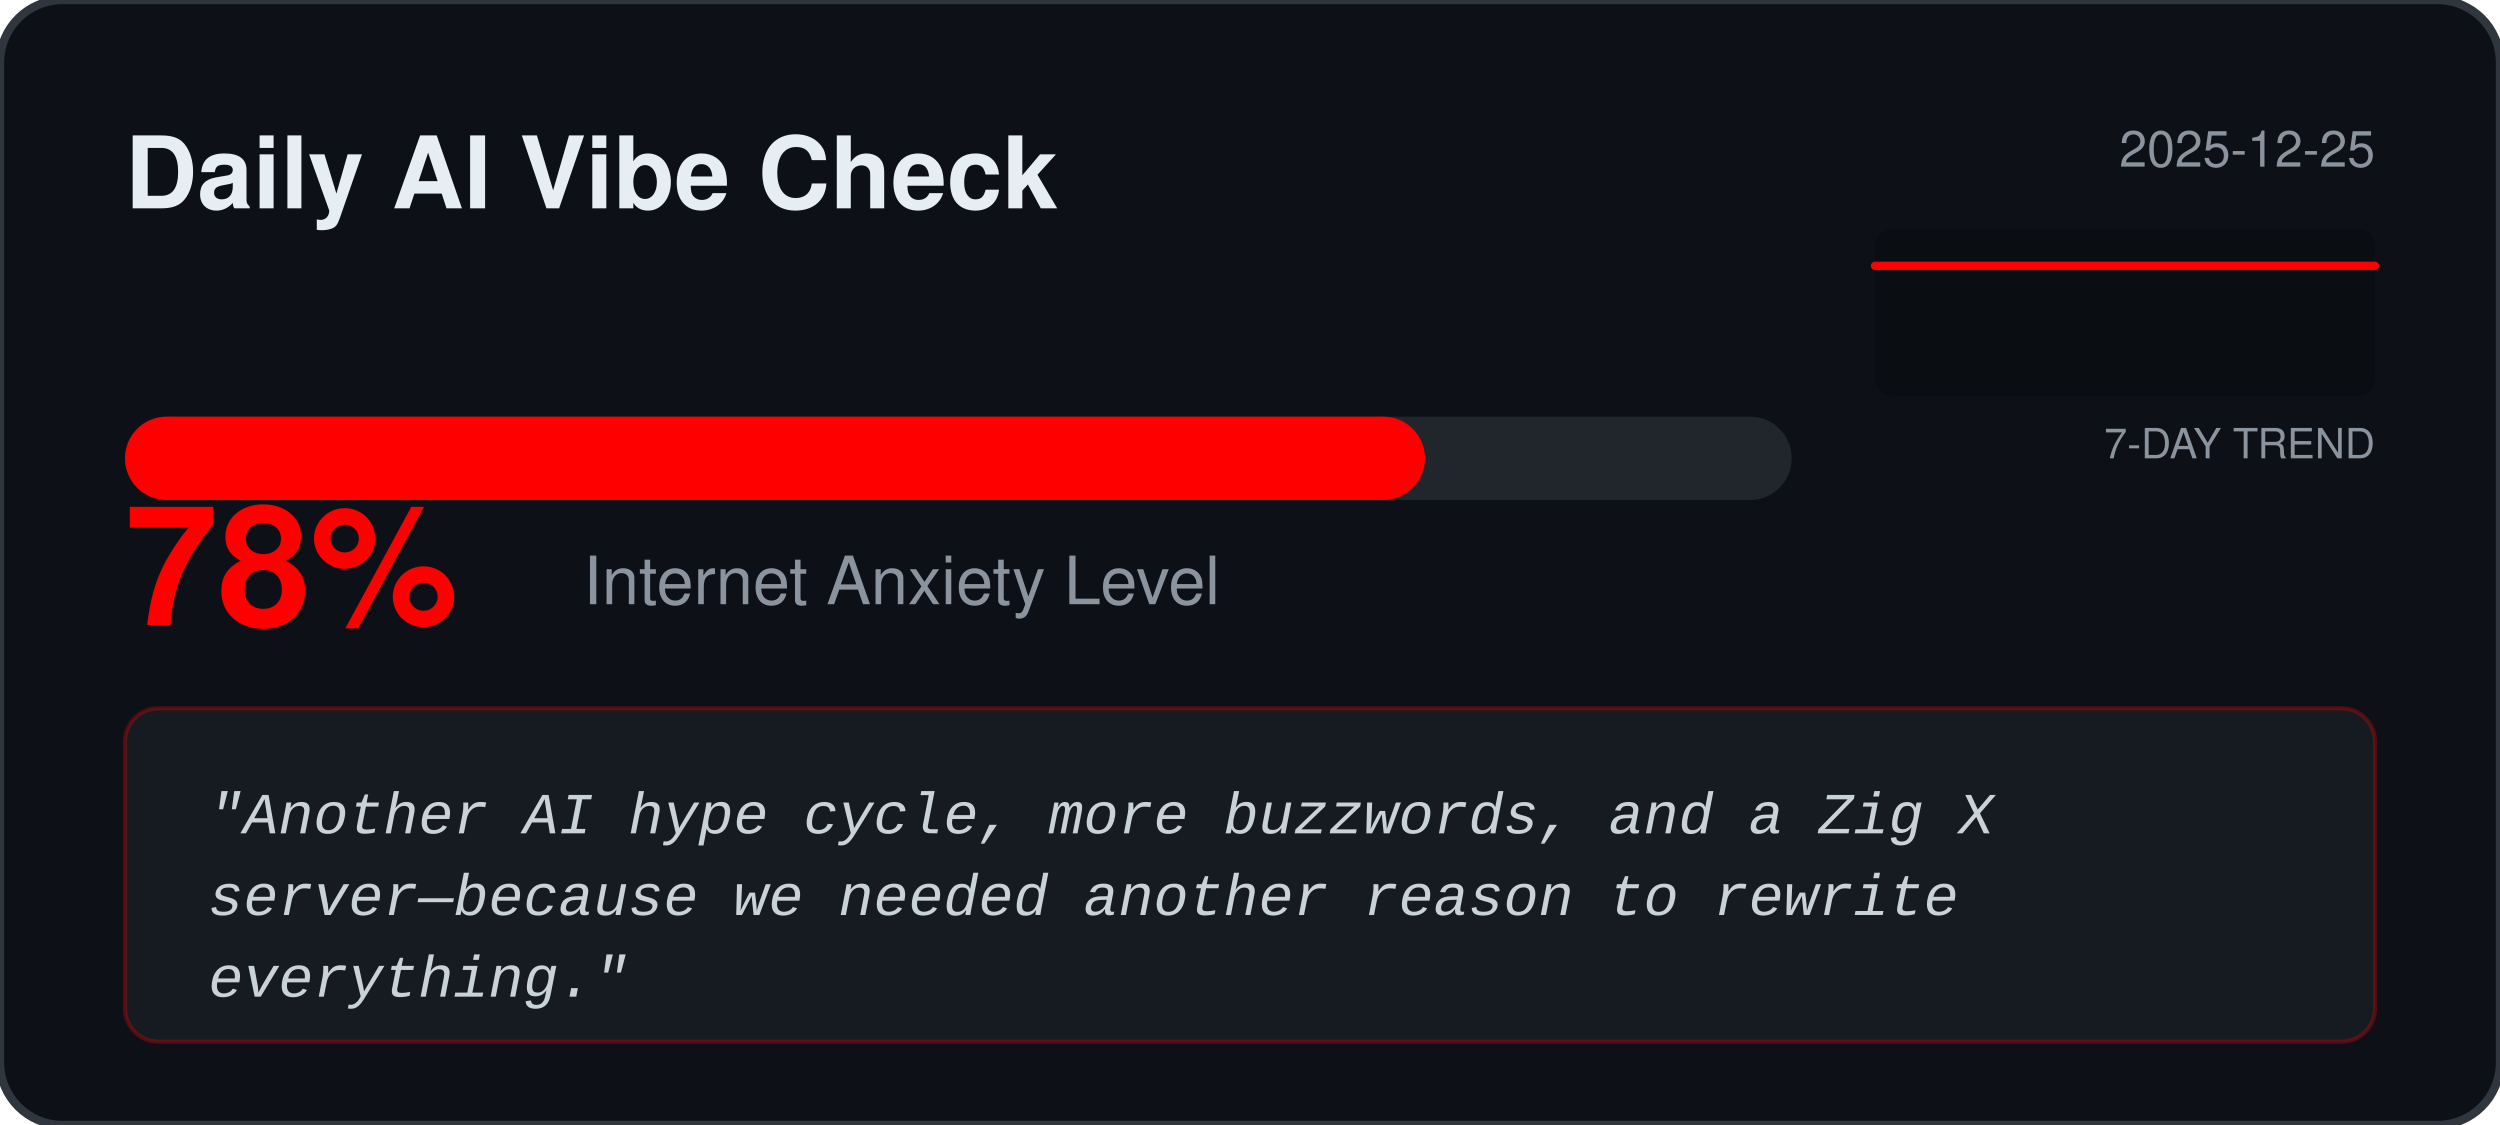
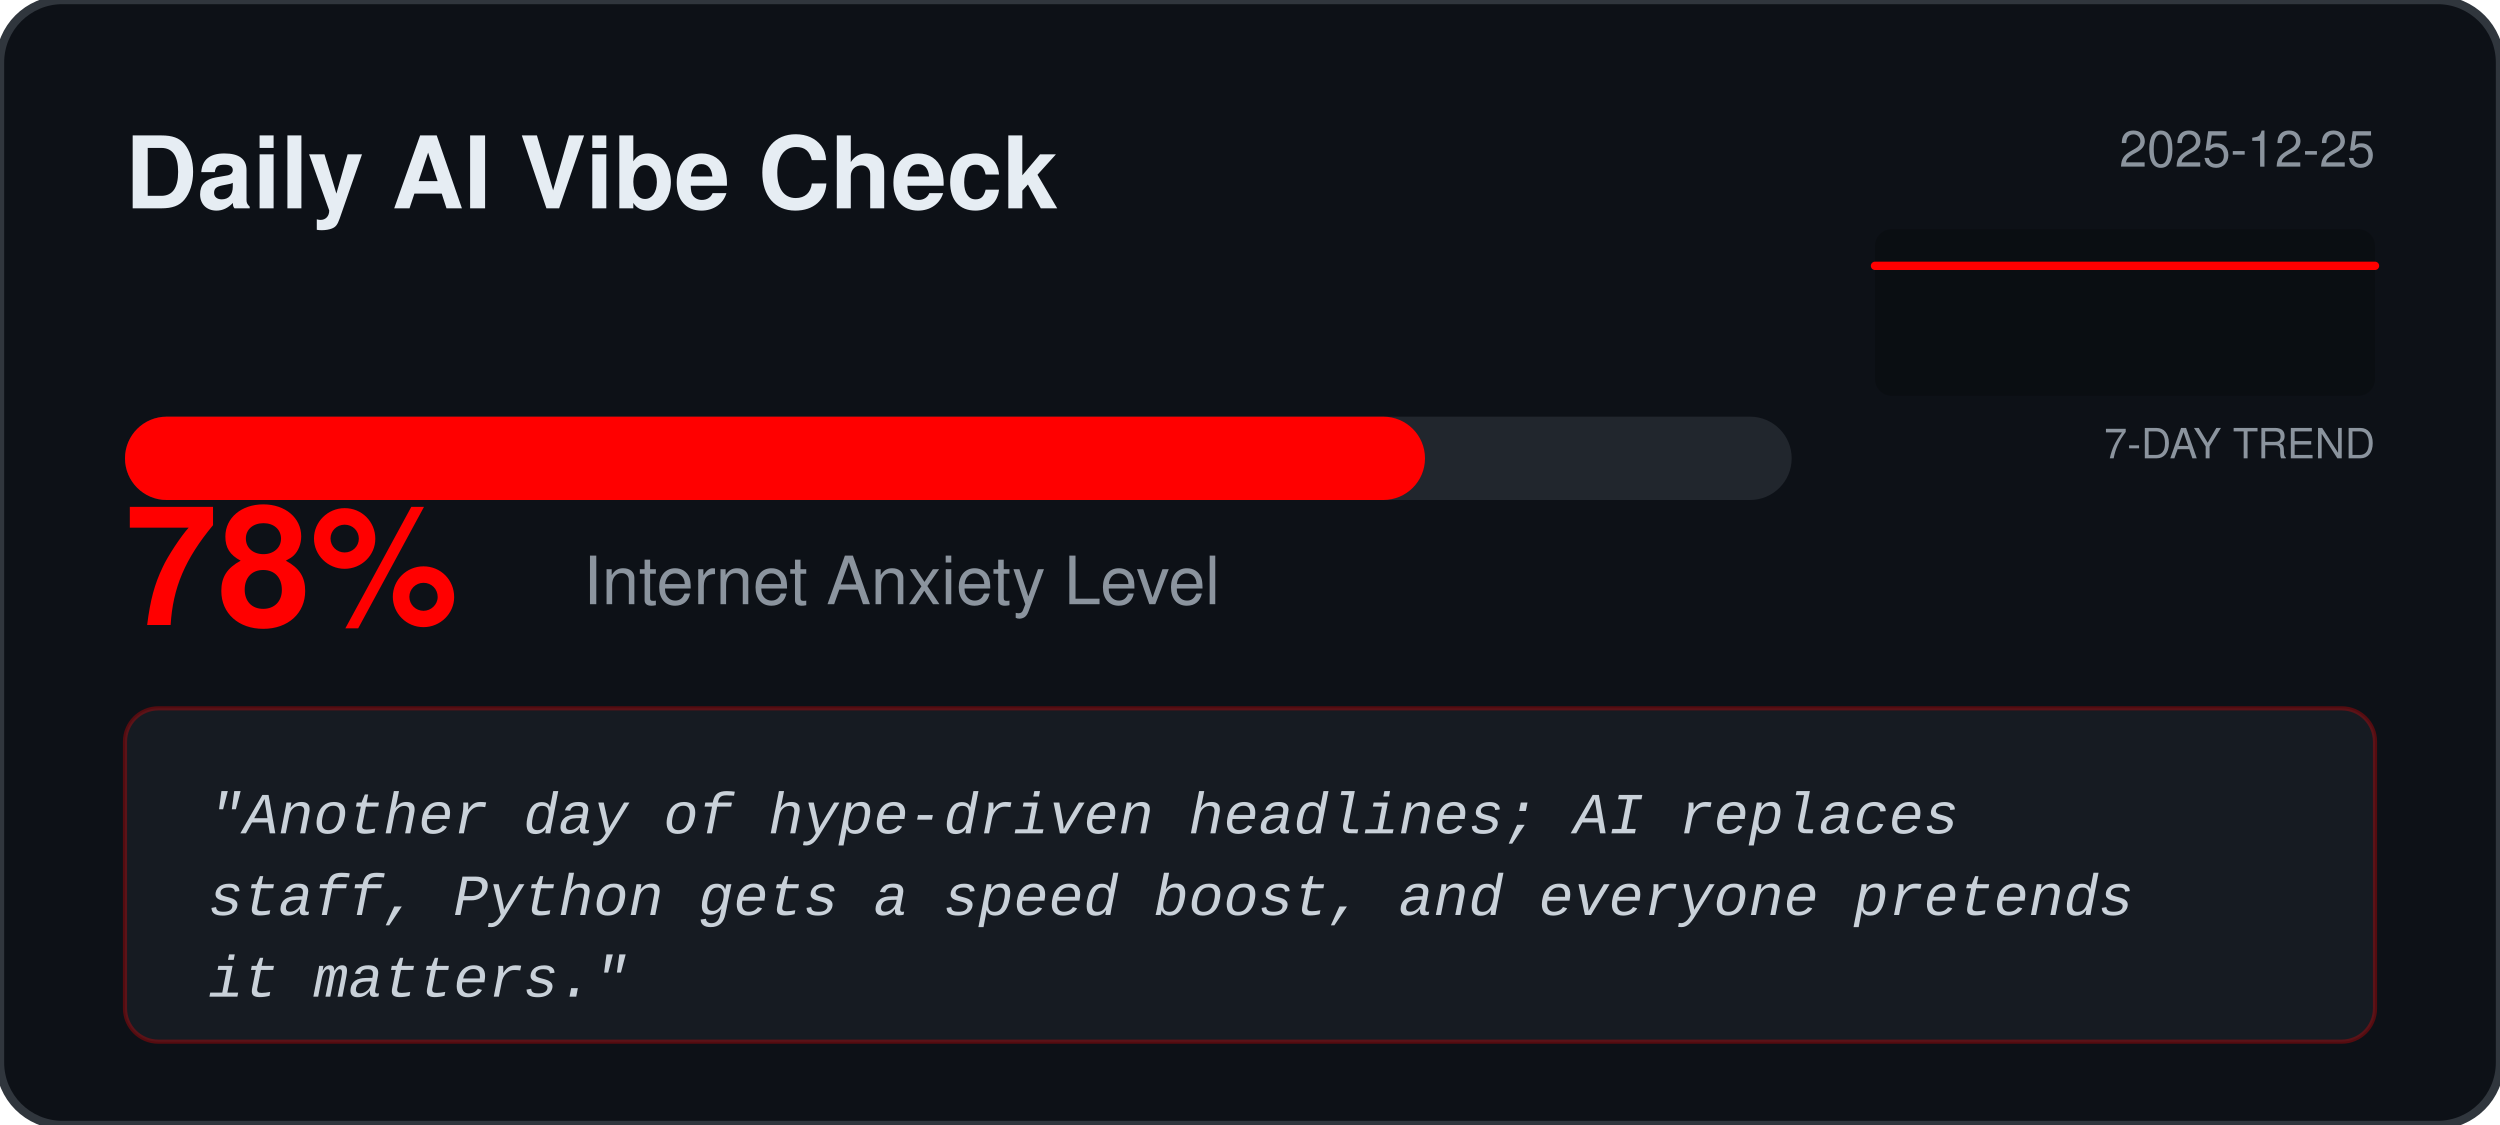
<svg xmlns="http://www.w3.org/2000/svg" width="600" height="270" viewBox="0 0 600 270" fill="none">
  <rect width="600" height="270" rx="15" fill="#0D1117" stroke="#30363D" stroke-width="2" />
  <text x="30" y="50" fill="#E6EDF3" font-family="Segoe UI, Helvetica, sans-serif" font-weight="bold" font-size="24">Daily AI Vibe Check</text>
  <text x="570" y="40" fill="#8B949E" font-family="Segoe UI, Helvetica, sans-serif" font-size="12" text-anchor="end">2025-12-25</text>
  <rect x="450" y="55" width="120" height="40" fill="#000000" fill-opacity="0.2" rx="4" />
  <text x="570" y="110" fill="#8B949E" font-family="Segoe UI, Helvetica, sans-serif" font-size="10" text-anchor="end">7-DAY TREND</text>
  <polyline points="450.0,63.8 474.0,63.8 498.0,63.8 522.0,63.8 546.0,63.8 570.0,63.8" fill="none" stroke="#FF0000" stroke-width="2" stroke-linecap="round" stroke-linejoin="round" />
  <rect x="30" y="100" width="400" height="20" rx="10" fill="#21262D" />
  <rect x="30" y="100" width="312.0" height="20" rx="10" fill="#FF0000" />
  <text x="30" y="150" fill="#FF0000" font-family="Segoe UI, Helvetica, sans-serif" font-weight="bold" font-size="40">78%</text>
  <text x="140" y="145" fill="#8B949E" font-family="Segoe UI, Helvetica, sans-serif" font-size="16">Internet Anxiety Level</text>
  <rect x="30" y="170" width="540" height="80" rx="8" fill="#161B22" stroke="#FF0000" stroke-opacity="0.3" />
  <text x="50" y="200" fill="#C9D1D9" font-family="Courier New, monospace" font-size="14" font-style="italic">
-     <tspan x="50" dy="0">"Another AI hype cycle, more buzzwords, and a Zig X</tspan>
-     <tspan x="50" dy="1.4em">server—because we needed another reason to rewrite</tspan>
-     <tspan x="50" dy="1.4em">everything."</tspan>
+     <tspan x="50" dy="0">"Another day of hype‑driven headlines; AI replaces</tspan>
+     <tspan x="50" dy="1.4em">staff, Python gets a speed boost, and everyone pretends</tspan>
+     <tspan x="50" dy="1.4em">it matters."</tspan>
  </text>
</svg>
